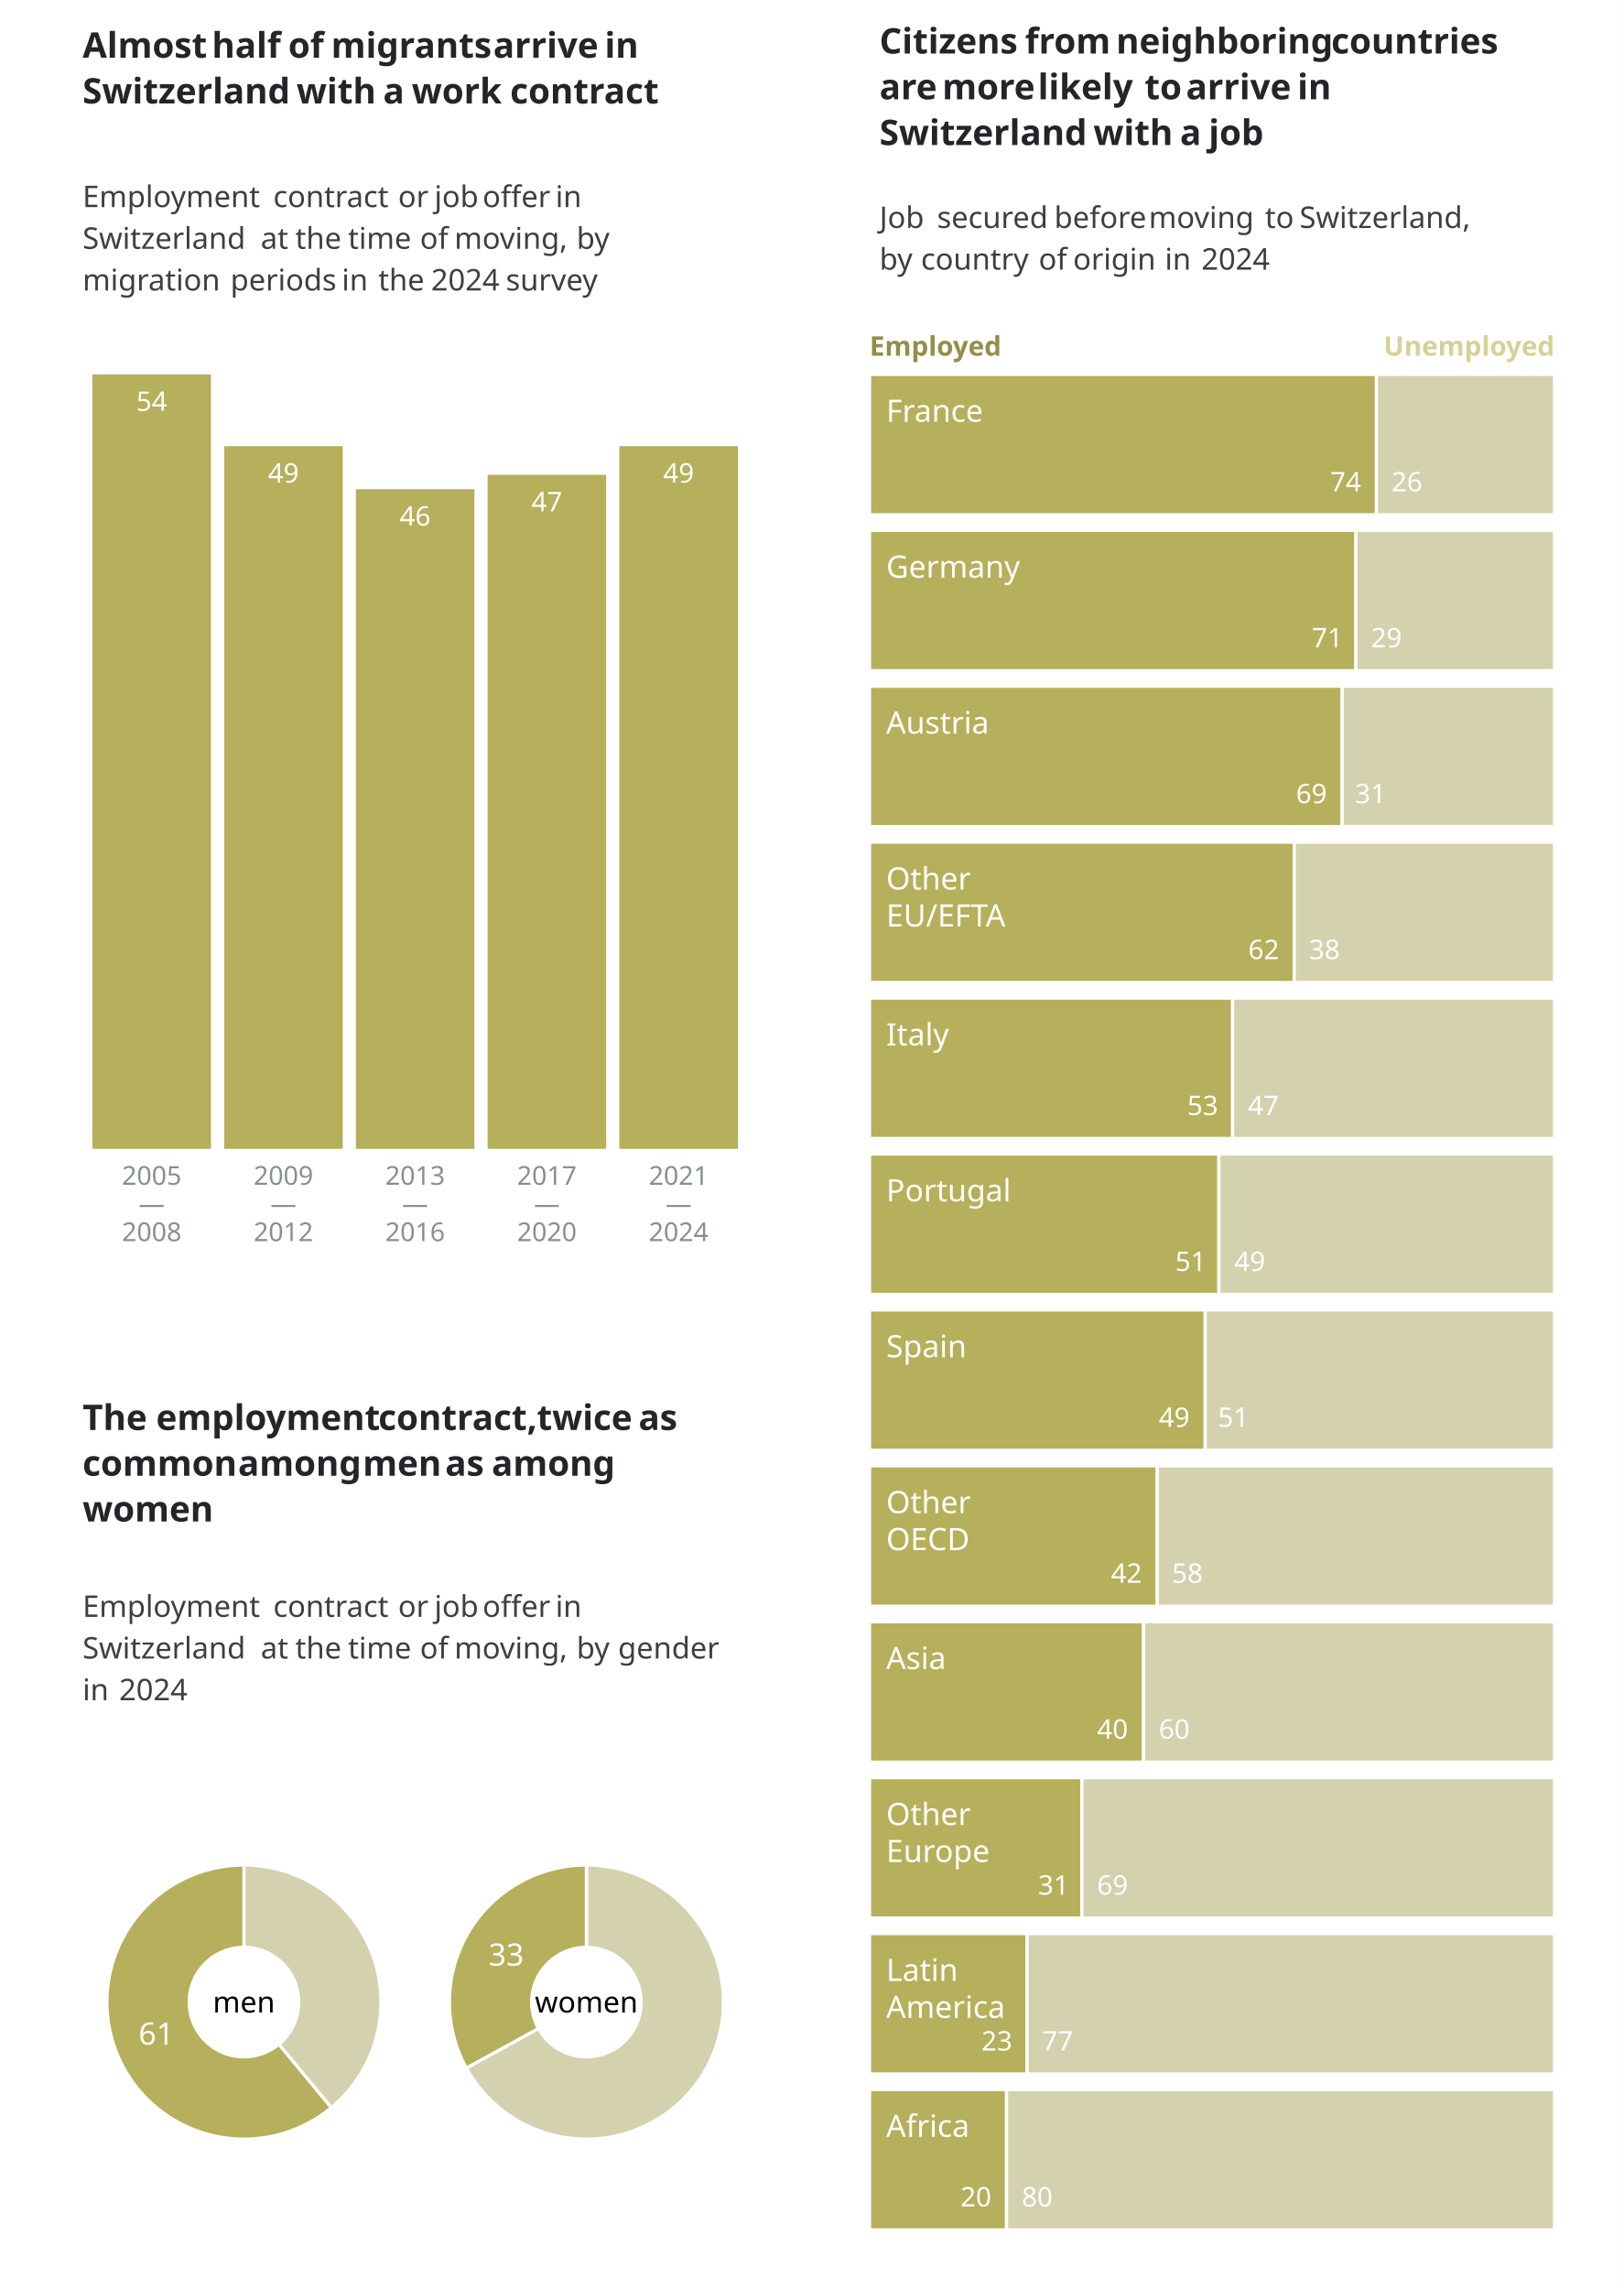
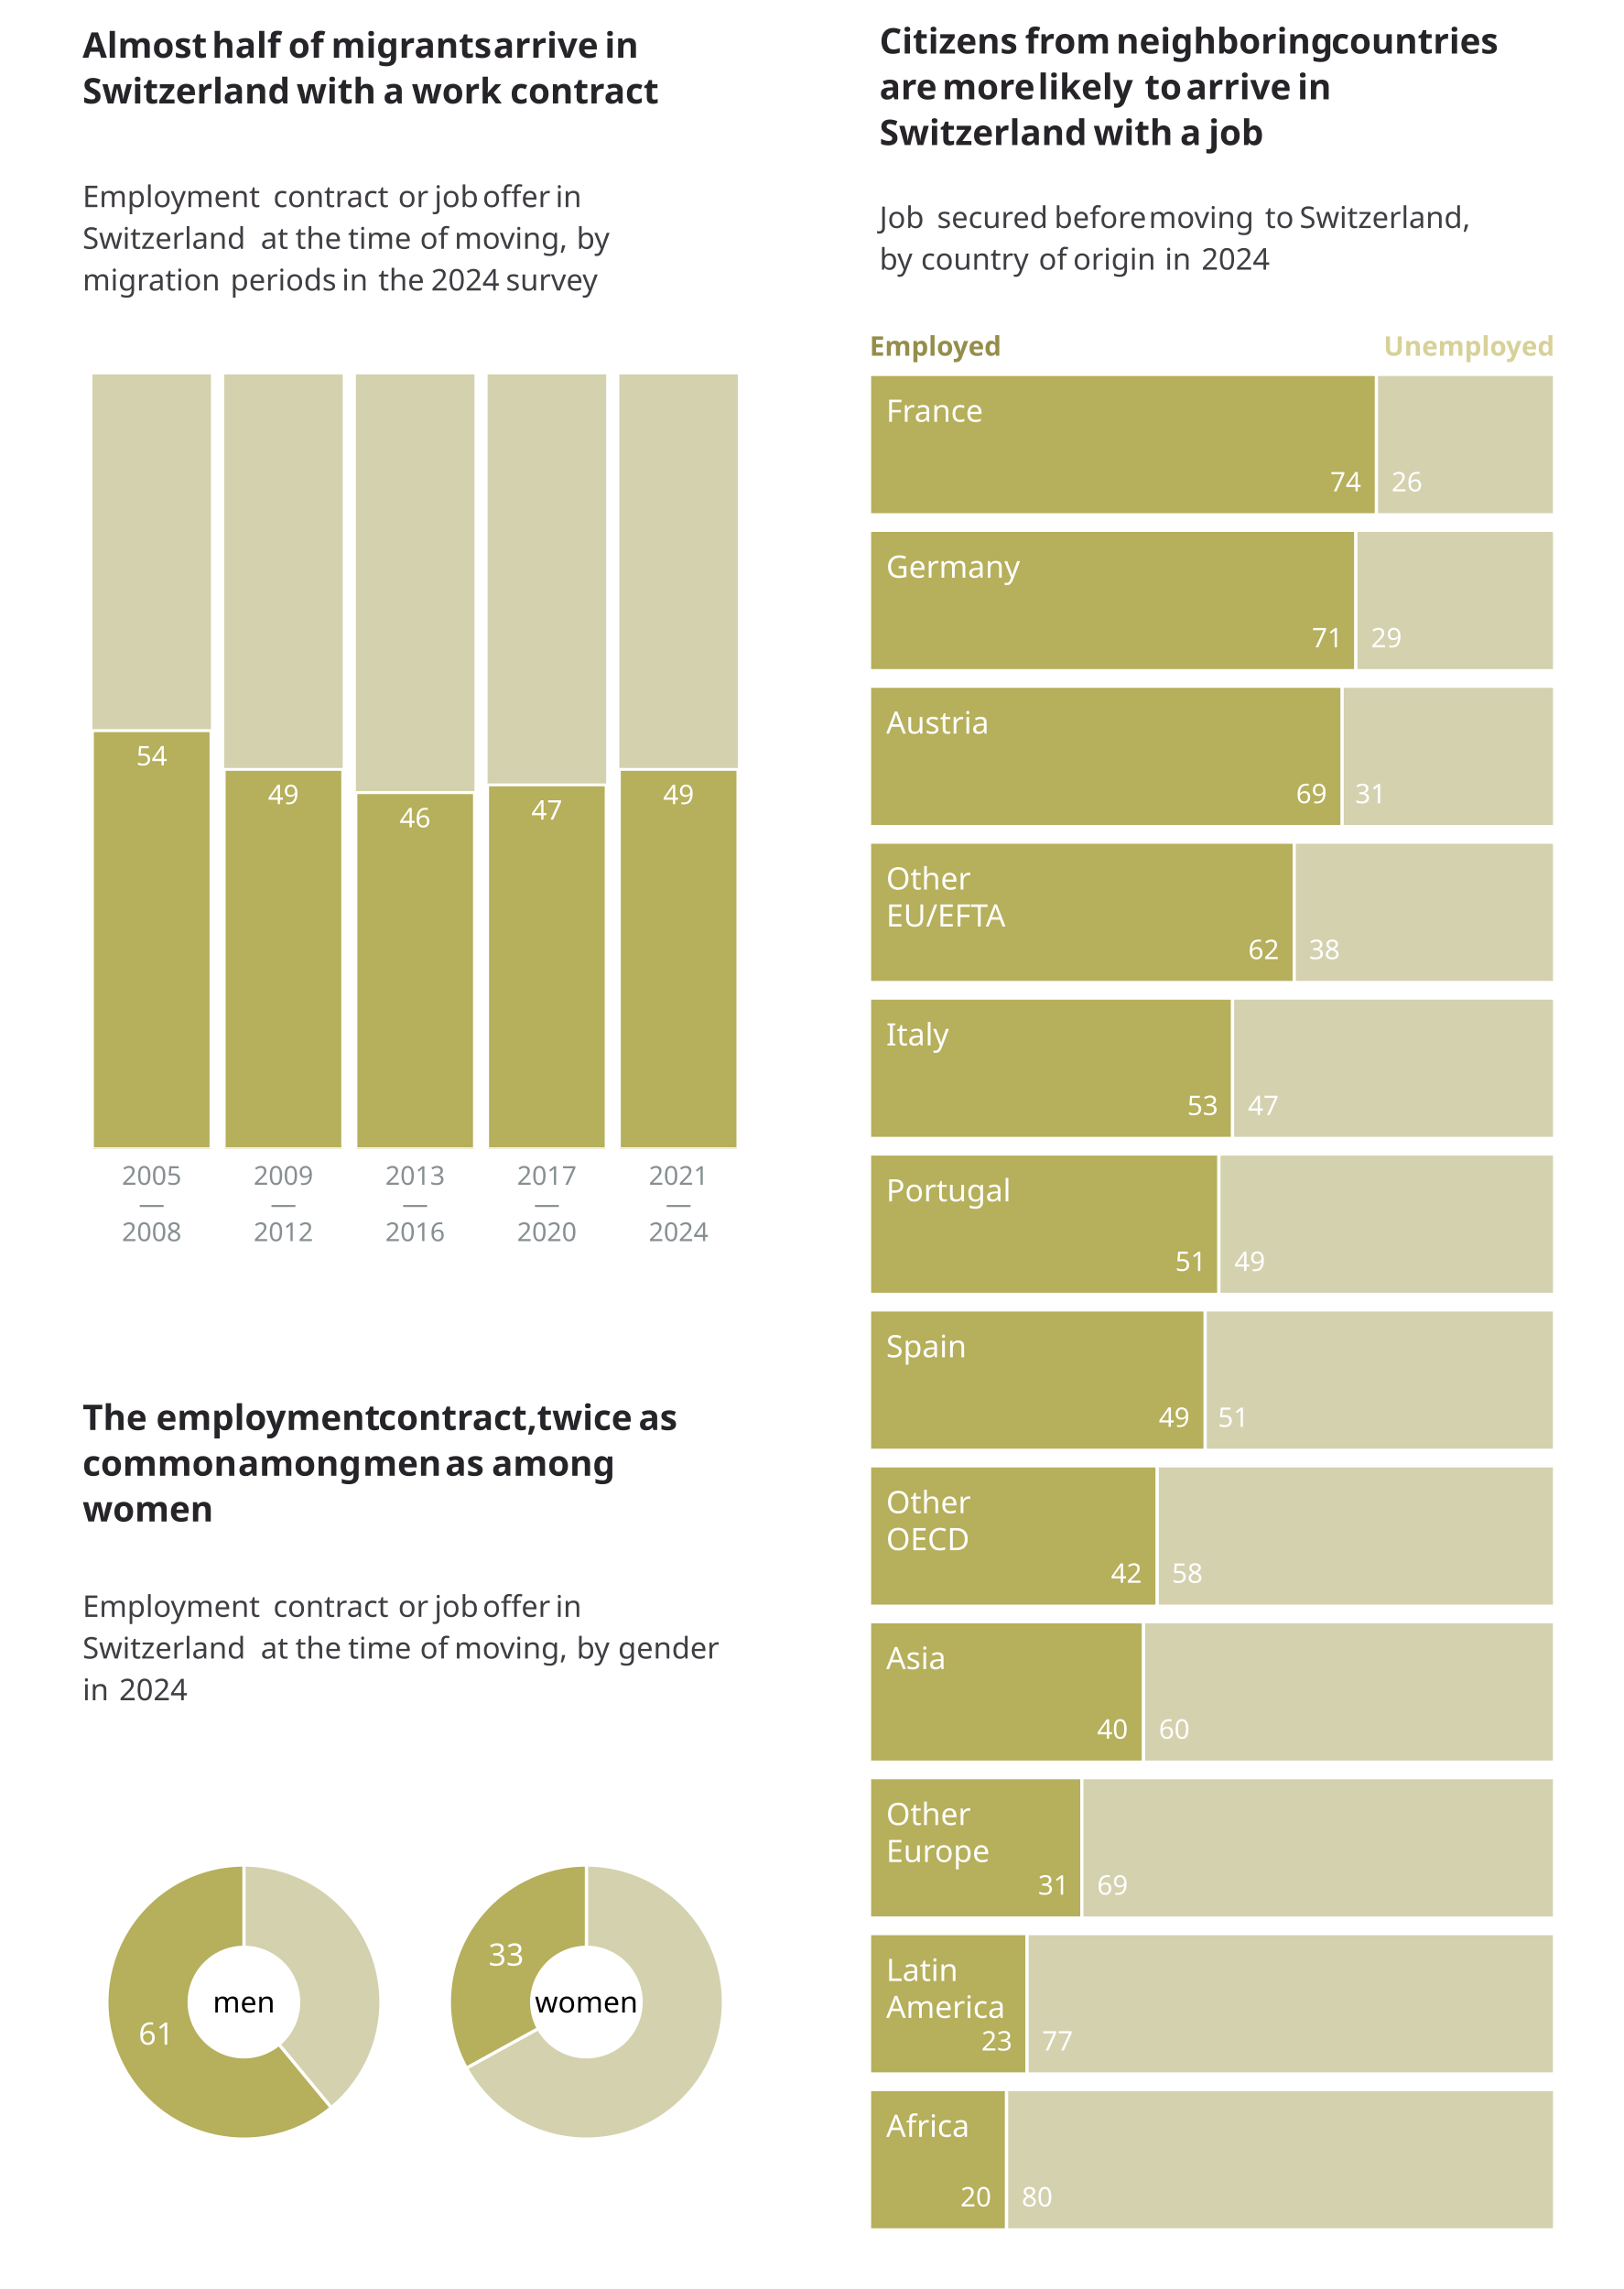
<svg xmlns="http://www.w3.org/2000/svg" width="597.60pt" height="842.40pt" viewBox="0 0 597.60 842.40">
  <g class="svglite">
    <defs>
      <style type="text/css">
    .svglite line, .svglite polyline, .svglite polygon, .svglite path, .svglite rect, .svglite circle {
      fill: none;
      stroke: #000000;
      stroke-linecap: round;
      stroke-linejoin: round;
      stroke-miterlimit: 10.00;
    }
    .svglite text {
      white-space: pre;
    }
    .svglite g.glyphgroup path {
      fill: inherit;
      stroke: none;
    }
  </style>
    </defs>
    <rect width="100%" height="100%" style="stroke: none; fill: #FFFFFF;" />
    <defs>
      <clipPath id="cpMC4wMHw1OTcuNjB8MC4wMHw4NDIuNDA=">
        <rect x="0.00" y="0.00" width="597.60" height="842.40" />
      </clipPath>
    </defs>
    <g clip-path="url(#cpMC4wMHw1OTcuNjB8MC4wMHw4NDIuNDA=)">
      <rect x="0.00" y="0.00" width="597.60" height="842.40" style="stroke-width: 1.07; stroke: #FFFFFF; fill: #FFFFFF;" />
    </g>
    <defs>
      <clipPath id="cpMjYuNzV8NTcyLjIwfDEzNy44MHw4MjAuNjM=">
        <rect x="26.75" y="137.80" width="545.44" height="682.83" />
      </clipPath>
    </defs>
    <g clip-path="url(#cpMjYuNzV8NTcyLjIwfDEzNy44MHw4MjAuNjM=)">
</g>
    <g clip-path="url(#cpMC4wMHw1OTcuNjB8MC4wMHw4NDIuNDA=)">
</g>
    <defs>
      <clipPath id="cpMjk4LjgwfDU5Mi4xMnw1LjQ4fDgzNi45Mg==">
        <rect x="298.80" y="5.48" width="293.32" height="831.44" />
      </clipPath>
    </defs>
    <g clip-path="url(#cpMjk4LjgwfDU5Mi4xMnw1LjQ4fDgzNi45Mg==)">
      <rect x="298.80" y="5.48" width="293.32" height="831.44" style="stroke-width: 0.00; stroke: none; fill: #FFFFFF;" />
    </g>
    <g clip-path="url(#cpMC4wMHw1OTcuNjB8MC4wMHw4NDIuNDA=)">
</g>
    <defs>
      <clipPath id="cpMjYuNzV8Mjc4Ljg3fDEzNy44MHw4MjAuNjM=">
        <rect x="26.75" y="137.80" width="252.12" height="682.83" />
      </clipPath>
    </defs>
    <g clip-path="url(#cpMjYuNzV8Mjc4Ljg3fDEzNy44MHw4MjAuNjM=)">
</g>
    <g clip-path="url(#cpMC4wMHw1OTcuNjB8MC4wMHw4NDIuNDA=)">
</g>
    <g clip-path="url(#cpMjYuNzV8Mjc4Ljg3fDEzNy44MHw4MjAuNjM=)">
</g>
    <g clip-path="url(#cpMC4wMHw1OTcuNjB8MC4wMHw4NDIuNDA=)">
</g>
    <defs>
      <clipPath id="cpNS40OHwyOTguODB8NS40OHw1MTguOTI=">
        <rect x="5.48" y="5.48" width="293.32" height="513.44" />
      </clipPath>
    </defs>
    <g clip-path="url(#cpNS40OHwyOTguODB8NS40OHw1MTguOTI=)">
      <rect x="5.48" y="5.48" width="293.32" height="513.44" style="stroke-width: 0.00; stroke: none; fill: #FFFFFF;" />
    </g>
    <g clip-path="url(#cpMC4wMHw1OTcuNjB8MC4wMHw4NDIuNDA=)">
</g>
    <defs>
      <clipPath id="cpNS40OHwyOTguODB8NTE4LjkyfDgzNi45Mg==">
        <rect x="5.48" y="518.92" width="293.32" height="318.00" />
      </clipPath>
    </defs>
    <g clip-path="url(#cpNS40OHwyOTguODB8NTE4LjkyfDgzNi45Mg==)">
      <rect x="5.48" y="518.92" width="293.32" height="318.00" style="stroke-width: 0.00; stroke: none; fill: #FFFFFF;" />
    </g>
    <g clip-path="url(#cpMC4wMHw1OTcuNjB8MC4wMHw4NDIuNDA=)">
</g>
    <defs>
      <clipPath id="cpMjYuNzV8Mjc4Ljg3fDEzNy44MHw0MjIuODA=">
        <rect x="26.75" y="137.80" width="252.12" height="285.00" />
      </clipPath>
    </defs>
    <g clip-path="url(#cpMjYuNzV8Mjc4Ljg3fDEzNy44MHw0MjIuODA=)">
      <rect x="26.75" y="137.80" width="252.12" height="285.00" style="stroke-width: 0.00; stroke: none; fill: #FFFFFF;" />
-       <rect x="34.02" y="137.80" width="43.64" height="285.00" style="stroke-width: 1.16; stroke: none; stroke-linecap: butt; stroke-linejoin: miter; fill: #B6AF5B;" />
-       <rect x="82.51" y="164.19" width="43.64" height="258.61" style="stroke-width: 1.16; stroke: none; stroke-linecap: butt; stroke-linejoin: miter; fill: #B6AF5B;" />
-       <rect x="131.00" y="180.02" width="43.64" height="242.78" style="stroke-width: 1.16; stroke: none; stroke-linecap: butt; stroke-linejoin: miter; fill: #B6AF5B;" />
-       <rect x="179.48" y="174.75" width="43.64" height="248.06" style="stroke-width: 1.16; stroke: none; stroke-linecap: butt; stroke-linejoin: miter; fill: #B6AF5B;" />
-       <rect x="227.97" y="164.19" width="43.64" height="258.61" style="stroke-width: 1.16; stroke: none; stroke-linecap: butt; stroke-linejoin: miter; fill: #B6AF5B;" />
-       <text x="55.84" y="151.21" text-anchor="middle" style="font-size: 9.96px;fill: #FFFFFF; font-family: &quot;Roboto Slab&quot;;">54</text>
-       <text x="104.33" y="177.60" text-anchor="middle" style="font-size: 9.96px;fill: #FFFFFF; font-family: &quot;Roboto Slab&quot;;">49</text>
-       <text x="152.81" y="193.44" text-anchor="middle" style="font-size: 9.96px;fill: #FFFFFF; font-family: &quot;Roboto Slab&quot;;">46</text>
-       <text x="201.30" y="188.16" text-anchor="middle" style="font-size: 9.96px;fill: #FFFFFF; font-family: &quot;Roboto Slab&quot;;">47</text>
-       <text x="249.78" y="177.60" text-anchor="middle" style="font-size: 9.96px;fill: #FFFFFF; font-family: &quot;Roboto Slab&quot;;">49</text>
+       <rect x="34.02" y="137.80" width="43.64" height="285.00" style="stroke-width: 1.16; stroke: none; stroke-linecap: butt; stroke-linejoin: miter; fill: #D4D1AF;" />
+       <rect x="82.51" y="137.80" width="43.64" height="285.00" style="stroke-width: 1.16; stroke: none; stroke-linecap: butt; stroke-linejoin: miter; fill: #D4D1AF;" />
+       <rect x="131.00" y="137.80" width="43.64" height="285.00" style="stroke-width: 1.16; stroke: none; stroke-linecap: butt; stroke-linejoin: miter; fill: #D4D1AF;" />
+       <rect x="179.48" y="137.80" width="43.64" height="285.00" style="stroke-width: 1.16; stroke: none; stroke-linecap: butt; stroke-linejoin: miter; fill: #D4D1AF;" />
+       <rect x="227.97" y="137.80" width="43.64" height="285.00" style="stroke-width: 1.16; stroke: none; stroke-linecap: butt; stroke-linejoin: miter; fill: #D4D1AF;" />
+       <rect x="34.02" y="268.90" width="43.64" height="153.90" style="stroke-width: 1.07; stroke: #FFFFFF; stroke-linecap: butt; stroke-linejoin: miter; fill: #B6AF5B;" />
+       <rect x="82.51" y="283.15" width="43.64" height="139.65" style="stroke-width: 1.07; stroke: #FFFFFF; stroke-linecap: butt; stroke-linejoin: miter; fill: #B6AF5B;" />
+       <rect x="131.00" y="291.70" width="43.64" height="131.10" style="stroke-width: 1.07; stroke: #FFFFFF; stroke-linecap: butt; stroke-linejoin: miter; fill: #B6AF5B;" />
+       <rect x="179.48" y="288.85" width="43.64" height="133.95" style="stroke-width: 1.07; stroke: #FFFFFF; stroke-linecap: butt; stroke-linejoin: miter; fill: #B6AF5B;" />
+       <rect x="227.97" y="283.15" width="43.64" height="139.65" style="stroke-width: 1.07; stroke: #FFFFFF; stroke-linecap: butt; stroke-linejoin: miter; fill: #B6AF5B;" />
+       <text x="55.84" y="281.68" text-anchor="middle" style="font-size: 9.96px;fill: #FFFFFF; font-family: &quot;Roboto Slab&quot;;">54</text>
+       <text x="104.33" y="295.93" text-anchor="middle" style="font-size: 9.96px;fill: #FFFFFF; font-family: &quot;Roboto Slab&quot;;">49</text>
+       <text x="152.81" y="304.48" text-anchor="middle" style="font-size: 9.96px;fill: #FFFFFF; font-family: &quot;Roboto Slab&quot;;">46</text>
+       <text x="201.30" y="301.63" text-anchor="middle" style="font-size: 9.96px;fill: #FFFFFF; font-family: &quot;Roboto Slab&quot;;">47</text>
+       <text x="249.78" y="295.93" text-anchor="middle" style="font-size: 9.96px;fill: #FFFFFF; font-family: &quot;Roboto Slab&quot;;">49</text>
    </g>
    <g clip-path="url(#cpMC4wMHw1OTcuNjB8MC4wMHw4NDIuNDA=)">
      <text x="55.84" y="436.03" text-anchor="middle" style="font-size: 9.60px;fill: #878F92; font-family: &quot;Roboto Slab&quot;;">2005</text>
      <text x="55.84" y="446.40" text-anchor="middle" style="font-size: 9.60px;fill: #878F92; font-family: &quot;Roboto Slab&quot;;">—</text>
      <text x="55.84" y="456.77" text-anchor="middle" style="font-size: 9.60px;fill: #878F92; font-family: &quot;Roboto Slab&quot;;">2008</text>
      <text x="104.33" y="436.03" text-anchor="middle" style="font-size: 9.60px;fill: #878F92; font-family: &quot;Roboto Slab&quot;;">2009</text>
      <text x="104.33" y="446.40" text-anchor="middle" style="font-size: 9.60px;fill: #878F92; font-family: &quot;Roboto Slab&quot;;">—</text>
      <text x="104.33" y="456.77" text-anchor="middle" style="font-size: 9.60px;fill: #878F92; font-family: &quot;Roboto Slab&quot;;">2012</text>
      <text x="152.81" y="436.03" text-anchor="middle" style="font-size: 9.60px;fill: #878F92; font-family: &quot;Roboto Slab&quot;;">2013</text>
      <text x="152.81" y="446.40" text-anchor="middle" style="font-size: 9.60px;fill: #878F92; font-family: &quot;Roboto Slab&quot;;">—</text>
      <text x="152.81" y="456.77" text-anchor="middle" style="font-size: 9.60px;fill: #878F92; font-family: &quot;Roboto Slab&quot;;">2016</text>
      <text x="201.30" y="436.03" text-anchor="middle" style="font-size: 9.60px;fill: #878F92; font-family: &quot;Roboto Slab&quot;;">2017</text>
      <text x="201.30" y="446.40" text-anchor="middle" style="font-size: 9.60px;fill: #878F92; font-family: &quot;Roboto Slab&quot;;">—</text>
      <text x="201.30" y="456.77" text-anchor="middle" style="font-size: 9.60px;fill: #878F92; font-family: &quot;Roboto Slab&quot;;">2020</text>
      <text x="249.78" y="436.03" text-anchor="middle" style="font-size: 9.60px;fill: #878F92; font-family: &quot;Roboto Slab&quot;;">2021</text>
      <text x="249.78" y="446.40" text-anchor="middle" style="font-size: 9.60px;fill: #878F92; font-family: &quot;Roboto Slab&quot;;">—</text>
      <text x="249.78" y="456.77" text-anchor="middle" style="font-size: 9.60px;fill: #878F92; font-family: &quot;Roboto Slab&quot;;">2024</text>
      <text x="30.39" y="76.22" style="font-size: 11.00px;fill: #403D43; font-family: &quot;Roboto Slab&quot;;">Employment</text>
      <text x="100.57" y="76.22" style="font-size: 11.00px;fill: #403D43; font-family: &quot;Roboto Slab&quot;;">contract</text>
      <text x="146.53" y="76.22" style="font-size: 11.00px;fill: #403D43; font-family: &quot;Roboto Slab&quot;;">or</text>
      <text x="159.88" y="76.22" style="font-size: 11.00px;fill: #403D43; font-family: &quot;Roboto Slab&quot;;">job</text>
      <text x="177.62" y="76.22" style="font-size: 11.00px;fill: #403D43; font-family: &quot;Roboto Slab&quot;;">offer</text>
      <text x="204.46" y="76.22" style="font-size: 11.00px;fill: #403D43; font-family: &quot;Roboto Slab&quot;;">in</text>
      <text x="30.39" y="91.57" style="font-size: 11.00px;fill: #403D43; font-family: &quot;Roboto Slab&quot;;">Switzerland</text>
      <text x="95.97" y="91.57" style="font-size: 11.00px;fill: #403D43; font-family: &quot;Roboto Slab&quot;;">at</text>
      <text x="108.71" y="91.57" style="font-size: 11.00px;fill: #403D43; font-family: &quot;Roboto Slab&quot;;">the</text>
      <text x="128.11" y="91.57" style="font-size: 11.00px;fill: #403D43; font-family: &quot;Roboto Slab&quot;;">time</text>
      <text x="154.58" y="91.57" style="font-size: 11.00px;fill: #403D43; font-family: &quot;Roboto Slab&quot;;">of</text>
      <text x="167.24" y="91.57" style="font-size: 11.00px;fill: #403D43; font-family: &quot;Roboto Slab&quot;;">moving,</text>
      <text x="212.21" y="91.57" style="font-size: 11.00px;fill: #403D43; font-family: &quot;Roboto Slab&quot;;">by</text>
      <text x="30.39" y="106.91" style="font-size: 11.00px;fill: #403D43; font-family: &quot;Roboto Slab&quot;;">migration</text>
      <text x="84.80" y="106.91" style="font-size: 11.00px;fill: #403D43; font-family: &quot;Roboto Slab&quot;;">periods</text>
      <text x="125.80" y="106.91" style="font-size: 11.00px;fill: #403D43; font-family: &quot;Roboto Slab&quot;;">in</text>
      <text x="139.25" y="106.91" style="font-size: 11.00px;fill: #403D43; font-family: &quot;Roboto Slab&quot;;">the</text>
      <text x="158.66" y="106.91" style="font-size: 11.00px;fill: #403D43; font-family: &quot;Roboto Slab&quot;;">2024</text>
      <text x="186.19" y="106.91" style="font-size: 11.00px;fill: #403D43; font-family: &quot;Roboto Slab&quot;;">survey</text>
      <text x="30.39" y="21.25" style="font-size: 13.00px; font-weight: 800;fill: #262428; font-family: &quot;Roboto Slab&quot;;">Almost</text>
      <text x="77.97" y="21.25" style="font-size: 13.00px; font-weight: 800;fill: #262428; font-family: &quot;Roboto Slab&quot;;">half</text>
      <text x="106.10" y="21.25" style="font-size: 13.00px; font-weight: 800;fill: #262428; font-family: &quot;Roboto Slab&quot;;">of</text>
      <text x="121.87" y="21.25" style="font-size: 13.00px; font-weight: 800;fill: #262428; font-family: &quot;Roboto Slab&quot;;">migrants</text>
      <text x="181.55" y="21.25" style="font-size: 13.00px; font-weight: 800;fill: #262428; font-family: &quot;Roboto Slab&quot;;">arrive</text>
      <text x="222.55" y="21.25" style="font-size: 13.00px; font-weight: 800;fill: #262428; font-family: &quot;Roboto Slab&quot;;">in</text>
      <text x="30.39" y="38.08" style="font-size: 13.00px; font-weight: 800;fill: #262428; font-family: &quot;Roboto Slab&quot;;">Switzerland</text>
      <text x="109.15" y="38.08" style="font-size: 13.00px; font-weight: 800;fill: #262428; font-family: &quot;Roboto Slab&quot;;">with</text>
      <text x="141.01" y="38.08" style="font-size: 13.00px; font-weight: 800;fill: #262428; font-family: &quot;Roboto Slab&quot;;">a</text>
      <text x="151.55" y="38.08" style="font-size: 13.00px; font-weight: 800;fill: #262428; font-family: &quot;Roboto Slab&quot;;">work</text>
      <text x="187.77" y="38.08" style="font-size: 13.00px; font-weight: 800;fill: #262428; font-family: &quot;Roboto Slab&quot;;">contract</text>
    </g>
    <defs>
      <clipPath id="cpMjYuNzV8MTUyLjgxfDY3My43N3w3OTkuODQ=">
        <rect x="26.75" y="673.77" width="126.06" height="126.06" />
      </clipPath>
    </defs>
    <g clip-path="url(#cpMjYuNzV8MTUyLjgxfDY3My43N3w3OTkuODQ=)">
      <rect x="26.75" y="673.77" width="126.06" height="126.06" style="stroke-width: 0.00; stroke: none; fill: #FFFFFF;" />
      <polygon points="102.64,752.35 104.02,754.01 105.39,755.68 106.77,757.34 108.15,759.01 109.53,760.67 110.90,762.34 112.28,764.00 113.66,765.67 115.04,767.33 116.41,769.00 117.79,770.66 119.17,772.33 120.55,773.99 121.92,775.66 123.23,774.54 124.49,773.38 125.72,772.18 126.90,770.94 128.04,769.65 129.14,768.33 130.19,766.98 131.19,765.58 132.14,764.16 133.05,762.70 133.91,761.21 134.71,759.70 135.46,758.16 136.16,756.59 136.81,755.00 137.40,753.39 137.94,751.76 138.42,750.11 138.84,748.45 139.21,746.77 139.52,745.08 139.78,743.39 139.97,741.68 140.11,739.97 140.19,738.26 140.21,736.54 140.17,734.83 140.07,733.11 139.92,731.40 139.70,729.70 139.43,728.01 139.11,726.32 138.72,724.65 138.28,722.99 137.78,721.35 137.23,719.72 136.62,718.12 135.95,716.54 135.24,714.98 134.47,713.44 133.65,711.94 132.78,710.46 131.86,709.01 130.89,707.60 129.87,706.21 128.80,704.87 127.69,703.56 126.54,702.29 125.34,701.06 124.11,699.87 122.83,698.72 121.52,697.62 120.16,696.56 118.78,695.55 117.36,694.59 115.90,693.67 114.42,692.81 112.91,692.00 111.37,691.24 109.81,690.53 108.22,689.87 106.61,689.27 104.99,688.73 103.34,688.24 101.68,687.80 100.01,687.43 98.32,687.11 96.63,686.85 94.92,686.64 93.21,686.50 91.50,686.41 89.78,686.38 89.78,688.54 89.78,690.70 89.78,692.86 89.78,695.02 89.78,697.19 89.78,699.35 89.78,701.51 89.78,703.67 89.78,705.83 89.78,707.99 89.78,710.15 89.78,712.31 89.78,714.47 89.78,716.64 91.15,716.68 92.52,716.82 93.87,717.05 95.21,717.38 96.52,717.79 97.79,718.29 99.03,718.88 100.23,719.55 101.38,720.30 102.48,721.13 103.51,722.03 104.49,723.00 105.39,724.03 106.22,725.12 106.98,726.27 107.66,727.46 108.25,728.70 108.76,729.97 109.18,731.28 109.51,732.61 109.75,733.96 109.90,735.33 109.95,736.70 109.91,738.07 109.78,739.44 109.55,740.79 109.24,742.13 108.83,743.44 108.34,744.72 107.75,745.96 107.09,747.16 106.35,748.32 105.52,749.42 104.63,750.46 103.67,751.44 " style="stroke-width: 1.16; stroke: #FFFFFF; stroke-linecap: butt; stroke-linejoin: miter; fill: #D4D1AF;" />
      <polygon points="89.78,716.64 89.78,714.47 89.78,712.31 89.78,710.15 89.78,707.99 89.78,705.83 89.78,703.67 89.78,701.51 89.78,699.35 89.78,697.19 89.78,695.02 89.78,692.86 89.78,690.70 89.78,688.54 89.78,686.38 88.07,686.41 86.36,686.50 84.66,686.64 82.96,686.84 81.27,687.10 79.59,687.42 77.92,687.80 76.27,688.23 74.63,688.71 73.01,689.25 71.40,689.85 69.82,690.50 68.26,691.20 66.73,691.96 65.22,692.77 63.74,693.63 62.29,694.53 60.87,695.49 59.49,696.49 58.14,697.54 56.83,698.64 55.55,699.78 54.32,700.96 53.12,702.19 51.97,703.45 50.86,704.75 49.79,706.09 48.78,707.46 47.80,708.87 46.88,710.31 46.01,711.78 45.18,713.28 44.41,714.80 43.69,716.36 43.02,717.93 42.41,719.53 41.85,721.14 41.35,722.78 40.90,724.43 40.51,726.09 40.17,727.77 39.90,729.46 39.68,731.15 39.51,732.86 39.41,734.56 39.36,736.27 39.37,737.98 39.44,739.69 39.57,741.40 39.75,743.10 39.99,744.79 40.29,746.47 40.65,748.15 41.06,749.81 41.53,751.45 42.06,753.08 42.64,754.69 43.27,756.28 43.96,757.84 44.70,759.38 45.49,760.90 46.33,762.39 47.22,763.85 48.16,765.28 49.15,766.67 50.19,768.03 51.27,769.36 52.40,770.64 53.57,771.89 54.78,773.10 56.03,774.27 57.32,775.39 58.65,776.47 60.01,777.50 61.41,778.49 62.83,779.43 64.30,780.31 65.79,781.15 67.30,781.94 68.85,782.68 70.41,783.36 72.00,783.99 73.62,784.57 75.24,785.09 76.89,785.55 78.55,785.96 80.22,786.32 81.91,786.61 83.60,786.85 85.30,787.03 87.01,787.15 88.72,787.22 90.43,787.23 92.14,787.17 93.84,787.07 95.55,786.90 97.24,786.68 98.93,786.39 100.60,786.05 102.27,785.66 103.92,785.21 105.55,784.70 107.17,784.14 108.76,783.52 110.33,782.85 111.88,782.13 113.41,781.35 114.91,780.53 116.37,779.65 117.81,778.72 119.22,777.75 120.59,776.73 121.92,775.66 120.55,773.99 119.17,772.33 117.79,770.66 116.41,769.00 115.04,767.33 113.66,765.67 112.28,764.00 110.90,762.34 109.53,760.67 108.15,759.01 106.77,757.34 105.39,755.68 104.02,754.01 102.64,752.35 101.55,753.19 100.40,753.96 99.20,754.64 97.96,755.24 96.68,755.76 95.37,756.19 94.03,756.52 92.67,756.77 91.30,756.92 89.92,756.97 88.54,756.94 87.17,756.80 85.80,756.58 84.46,756.26 83.14,755.85 81.86,755.35 80.61,754.77 79.40,754.10 78.24,753.35 77.14,752.52 76.09,751.62 75.11,750.65 74.20,749.61 73.36,748.51 72.60,747.36 71.92,746.16 71.32,744.92 70.81,743.64 70.38,742.32 70.05,740.98 69.81,739.62 69.66,738.25 69.61,736.87 69.66,735.49 69.79,734.12 70.02,732.76 70.35,731.42 70.76,730.10 71.26,728.82 71.85,727.57 72.53,726.36 73.28,725.21 74.11,724.11 75.02,723.06 75.99,722.09 77.03,721.18 78.13,720.34 79.28,719.58 80.48,718.91 81.73,718.31 83.01,717.80 84.33,717.39 85.67,717.06 87.03,716.82 88.40,716.68 " style="stroke-width: 1.16; stroke: #FFFFFF; stroke-linecap: butt; stroke-linejoin: miter; fill: #B6AF5B;" />
      <polygon points="50.63,755.88 64.41,755.88 64.33,755.88 64.66,755.87 64.98,755.80 65.29,755.68 65.57,755.52 65.83,755.31 66.05,755.06 66.22,754.78 66.35,754.48 66.43,754.16 66.46,753.83 66.46,753.83 66.46,743.01 66.46,743.01 66.43,742.68 66.35,742.36 66.22,742.06 66.05,741.78 65.83,741.53 65.57,741.32 65.29,741.16 64.98,741.04 64.66,740.97 64.41,740.96 50.63,740.96 50.88,740.97 50.55,740.96 50.22,741.00 49.91,741.09 49.61,741.23 49.34,741.42 49.10,741.65 48.90,741.91 48.75,742.20 48.64,742.52 48.59,742.84 48.58,743.01 48.58,753.83 48.59,753.67 48.59,754.00 48.64,754.32 48.75,754.64 48.90,754.93 49.10,755.19 49.34,755.42 49.61,755.61 49.91,755.75 50.22,755.84 50.55,755.88 " style="stroke-width: 0.00; stroke: none;" />
      <text x="57.52" y="752.47" text-anchor="middle" style="font-size: 11.38px;fill: #FFFFFF; font-family: &quot;Roboto Slab&quot;;">61</text>
      <text x="89.78" y="740.65" text-anchor="middle" style="font-size: 10.81px; font-family: &quot;Roboto Slab&quot;;">men</text>
    </g>
    <g clip-path="url(#cpMC4wMHw1OTcuNjB8MC4wMHw4NDIuNDA=)">
</g>
    <defs>
      <clipPath id="cpMTUyLjgxfDI3OC44N3w2NzMuNzd8Nzk5Ljg0">
        <rect x="152.81" y="673.77" width="126.06" height="126.06" />
      </clipPath>
    </defs>
    <g clip-path="url(#cpMTUyLjgxfDI3OC44N3w2NzMuNzd8Nzk5Ljg0)">
      <rect x="152.81" y="673.77" width="126.06" height="126.06" style="stroke-width: 0.00; stroke: none; fill: #FFFFFF;" />
      <polygon points="198.17,746.52 196.28,747.56 194.38,748.60 192.49,749.65 190.59,750.69 188.70,751.73 186.81,752.77 184.91,753.81 183.02,754.85 181.13,755.89 179.23,756.93 177.34,757.97 175.44,759.02 173.55,760.06 171.66,761.10 172.51,762.58 173.41,764.04 174.36,765.46 175.35,766.86 176.40,768.21 177.48,769.53 178.62,770.82 179.79,772.06 181.01,773.26 182.27,774.43 183.56,775.54 184.90,776.62 186.27,777.64 187.67,778.62 189.11,779.56 190.57,780.44 192.07,781.27 193.59,782.05 195.14,782.78 196.71,783.46 198.31,784.08 199.92,784.65 201.56,785.16 203.21,785.62 204.87,786.02 206.55,786.37 208.23,786.65 209.93,786.88 211.63,787.05 213.34,787.17 215.05,787.22 216.76,787.22 218.47,787.16 220.18,787.04 221.88,786.87 223.58,786.63 225.27,786.34 226.94,785.99 228.61,785.59 230.26,785.13 231.89,784.61 233.50,784.04 235.09,783.41 236.66,782.73 238.21,782.00 239.73,781.21 241.23,780.38 242.69,779.49 244.12,778.55 245.52,777.57 246.89,776.54 248.22,775.46 249.51,774.34 250.77,773.18 251.98,771.97 253.16,770.72 254.29,769.44 255.37,768.11 256.41,766.75 257.41,765.36 258.35,763.93 259.25,762.47 260.09,760.99 260.89,759.47 261.63,757.93 262.32,756.36 262.96,754.77 263.54,753.16 264.07,751.53 264.54,749.89 264.96,748.23 265.32,746.55 265.62,744.87 265.86,743.18 266.05,741.47 266.18,739.77 266.25,738.06 266.27,736.35 266.22,734.63 266.12,732.93 265.96,731.22 265.74,729.52 265.46,727.83 265.13,726.15 264.74,724.49 264.29,722.84 263.79,721.20 263.24,719.58 262.62,717.98 261.96,716.40 261.24,714.85 260.47,713.32 259.64,711.82 258.77,710.35 257.85,708.91 256.88,707.50 255.86,706.12 254.79,704.78 253.68,703.48 252.53,702.21 251.34,700.99 250.10,699.80 248.82,698.66 247.51,697.56 246.16,696.51 244.78,695.51 243.36,694.55 241.91,693.64 240.43,692.78 238.92,691.97 237.38,691.21 235.82,690.51 234.24,689.86 232.64,689.26 231.01,688.72 229.37,688.23 227.71,687.80 226.04,687.42 224.36,687.11 222.67,686.84 220.97,686.64 219.27,686.50 217.56,686.41 215.84,686.38 215.84,688.54 215.84,690.70 215.84,692.86 215.84,695.02 215.84,697.19 215.84,699.35 215.84,701.51 215.84,703.67 215.84,705.83 215.84,707.99 215.84,710.15 215.84,712.31 215.84,714.47 215.84,716.64 217.21,716.68 218.57,716.82 219.92,717.05 221.25,717.37 222.56,717.79 223.84,718.29 225.07,718.87 226.27,719.54 227.42,720.29 228.51,721.11 229.55,722.00 230.52,722.97 231.42,724.00 232.26,725.08 233.01,726.22 233.69,727.41 234.29,728.65 234.80,729.92 235.22,731.22 235.56,732.55 235.80,733.89 235.95,735.25 236.01,736.62 235.98,737.99 235.85,739.35 235.63,740.71 235.32,742.04 234.92,743.35 234.44,744.63 233.86,745.87 233.21,747.07 232.47,748.23 231.66,749.33 230.77,750.37 229.81,751.35 228.80,752.27 227.72,753.11 226.58,753.88 225.40,754.57 224.17,755.18 222.91,755.70 221.61,756.13 220.28,756.48 218.94,756.74 217.58,756.90 216.21,756.97 214.84,756.95 213.48,756.84 212.12,756.63 210.79,756.33 209.48,755.94 208.19,755.47 206.94,754.90 205.74,754.26 204.57,753.53 203.47,752.73 202.41,751.85 201.42,750.91 200.50,749.90 199.65,748.83 198.87,747.70 " style="stroke-width: 1.16; stroke: #FFFFFF; stroke-linecap: butt; stroke-linejoin: miter; fill: #D4D1AF;" />
      <polygon points="215.84,716.64 215.84,714.47 215.84,712.31 215.84,710.15 215.84,707.99 215.84,705.83 215.84,703.67 215.84,701.51 215.84,699.35 215.84,697.19 215.84,695.02 215.84,692.86 215.84,690.70 215.84,688.54 215.84,686.38 214.13,686.41 212.42,686.50 210.71,686.64 209.01,686.85 207.32,687.11 205.63,687.43 203.96,687.80 202.30,688.23 200.66,688.72 199.03,689.27 197.43,689.86 195.84,690.52 194.28,691.22 192.74,691.98 191.23,692.79 189.75,693.66 188.30,694.57 186.88,695.53 185.50,696.54 184.14,697.59 182.83,698.69 181.55,699.83 180.32,701.02 179.12,702.25 177.97,703.52 176.86,704.82 175.79,706.17 174.78,707.55 173.81,708.96 172.88,710.40 172.01,711.88 171.19,713.38 170.42,714.91 169.70,716.47 169.04,718.05 168.43,719.65 167.87,721.27 167.37,722.91 166.93,724.57 166.54,726.24 166.21,727.92 165.94,729.61 165.72,731.31 165.56,733.02 165.46,734.73 165.42,736.44 165.44,738.16 165.51,739.87 165.65,741.58 165.84,743.28 166.09,744.98 166.39,746.66 166.76,748.34 167.18,750.00 167.65,751.64 168.18,753.27 168.77,754.88 169.41,756.47 170.11,758.04 170.86,759.58 171.66,761.10 173.55,760.06 175.44,759.02 177.34,757.97 179.23,756.93 181.13,755.89 183.02,754.85 184.91,753.81 186.81,752.77 188.70,751.73 190.59,750.69 192.49,749.65 194.38,748.60 196.28,747.56 198.17,746.52 197.54,745.28 197.00,743.99 196.55,742.68 196.19,741.33 195.92,739.96 195.75,738.58 195.68,737.19 195.70,735.79 195.82,734.40 196.03,733.03 196.34,731.67 196.74,730.33 197.23,729.03 197.82,727.76 198.48,726.54 199.23,725.36 200.06,724.24 200.97,723.18 201.94,722.19 202.99,721.26 204.09,720.41 205.25,719.64 206.46,718.95 207.72,718.34 209.01,717.83 210.34,717.40 211.69,717.07 213.06,716.83 214.45,716.68 " style="stroke-width: 1.16; stroke: #FFFFFF; stroke-linecap: butt; stroke-linejoin: miter; fill: #B6AF5B;" />
      <polygon points="178.82,726.81 193.84,726.81 193.75,726.81 194.08,726.80 194.41,726.73 194.71,726.61 195.00,726.45 195.26,726.24 195.47,725.99 195.65,725.72 195.78,725.41 195.86,725.09 195.89,724.76 195.89,724.76 195.89,713.94 195.89,713.94 195.86,713.61 195.78,713.29 195.65,712.99 195.47,712.71 195.26,712.46 195.00,712.25 194.71,712.09 194.41,711.97 194.08,711.91 193.84,711.89 178.82,711.89 179.07,711.91 178.74,711.89 178.41,711.93 178.10,712.02 177.80,712.16 177.53,712.35 177.29,712.58 177.09,712.84 176.94,713.14 176.83,713.45 176.78,713.77 176.78,713.94 176.78,724.76 176.78,724.60 176.78,724.93 176.83,725.25 176.94,725.57 177.09,725.86 177.29,726.12 177.53,726.35 177.80,726.54 178.10,726.68 178.41,726.77 178.74,726.81 " style="stroke-width: 0.00; stroke: none;" />
      <text x="186.33" y="723.40" text-anchor="middle" style="font-size: 11.38px;fill: #FFFFFF; font-family: &quot;Roboto Slab&quot;;">33</text>
      <text x="215.84" y="740.65" text-anchor="middle" style="font-size: 10.81px; font-family: &quot;Roboto Slab&quot;;">women</text>
    </g>
    <g clip-path="url(#cpMC4wMHw1OTcuNjB8MC4wMHw4NDIuNDA=)">
      <text x="30.39" y="595.04" style="font-size: 11.00px;fill: #403D43; font-family: &quot;Roboto Slab&quot;;">Employment</text>
      <text x="100.57" y="595.04" style="font-size: 11.00px;fill: #403D43; font-family: &quot;Roboto Slab&quot;;">contract</text>
      <text x="146.53" y="595.04" style="font-size: 11.00px;fill: #403D43; font-family: &quot;Roboto Slab&quot;;">or</text>
      <text x="159.88" y="595.04" style="font-size: 11.00px;fill: #403D43; font-family: &quot;Roboto Slab&quot;;">job</text>
      <text x="177.62" y="595.04" style="font-size: 11.00px;fill: #403D43; font-family: &quot;Roboto Slab&quot;;">offer</text>
      <text x="204.46" y="595.04" style="font-size: 11.00px;fill: #403D43; font-family: &quot;Roboto Slab&quot;;">in</text>
      <text x="30.39" y="610.38" style="font-size: 11.00px;fill: #403D43; font-family: &quot;Roboto Slab&quot;;">Switzerland</text>
      <text x="95.97" y="610.38" style="font-size: 11.00px;fill: #403D43; font-family: &quot;Roboto Slab&quot;;">at</text>
      <text x="108.71" y="610.38" style="font-size: 11.00px;fill: #403D43; font-family: &quot;Roboto Slab&quot;;">the</text>
      <text x="128.11" y="610.38" style="font-size: 11.00px;fill: #403D43; font-family: &quot;Roboto Slab&quot;;">time</text>
      <text x="154.58" y="610.38" style="font-size: 11.00px;fill: #403D43; font-family: &quot;Roboto Slab&quot;;">of</text>
      <text x="167.24" y="610.38" style="font-size: 11.00px;fill: #403D43; font-family: &quot;Roboto Slab&quot;;">moving,</text>
      <text x="212.21" y="610.38" style="font-size: 11.00px;fill: #403D43; font-family: &quot;Roboto Slab&quot;;">by</text>
      <text x="227.49" y="610.38" style="font-size: 11.00px;fill: #403D43; font-family: &quot;Roboto Slab&quot;;">gender</text>
      <text x="30.39" y="625.73" style="font-size: 11.00px;fill: #403D43; font-family: &quot;Roboto Slab&quot;;">in</text>
      <text x="43.84" y="625.73" style="font-size: 11.00px;fill: #403D43; font-family: &quot;Roboto Slab&quot;;">2024</text>
      <text x="30.39" y="526.27" style="font-size: 13.00px; font-weight: 800;fill: #262428; font-family: &quot;Roboto Slab&quot;;">The</text>
      <text x="57.47" y="526.27" style="font-size: 13.00px; font-weight: 800;fill: #262428; font-family: &quot;Roboto Slab&quot;;">employment</text>
      <text x="139.25" y="526.27" style="font-size: 13.00px; font-weight: 800;fill: #262428; font-family: &quot;Roboto Slab&quot;;">contract,</text>
      <text x="197.62" y="526.27" style="font-size: 13.00px; font-weight: 800;fill: #262428; font-family: &quot;Roboto Slab&quot;;">twice</text>
      <text x="235.02" y="526.27" style="font-size: 13.00px; font-weight: 800;fill: #262428; font-family: &quot;Roboto Slab&quot;;">as</text>
      <text x="30.39" y="543.10" style="font-size: 13.00px; font-weight: 800;fill: #262428; font-family: &quot;Roboto Slab&quot;;">common</text>
      <text x="87.59" y="543.10" style="font-size: 13.00px; font-weight: 800;fill: #262428; font-family: &quot;Roboto Slab&quot;;">among</text>
      <text x="133.50" y="543.10" style="font-size: 13.00px; font-weight: 800;fill: #262428; font-family: &quot;Roboto Slab&quot;;">men</text>
      <text x="163.85" y="543.10" style="font-size: 13.00px; font-weight: 800;fill: #262428; font-family: &quot;Roboto Slab&quot;;">as</text>
      <text x="180.97" y="543.10" style="font-size: 13.00px; font-weight: 800;fill: #262428; font-family: &quot;Roboto Slab&quot;;">among</text>
      <text x="30.39" y="559.94" style="font-size: 13.00px; font-weight: 800;fill: #262428; font-family: &quot;Roboto Slab&quot;;">women</text>
      <rect x="320.07" y="137.80" width="252.12" height="682.83" style="stroke-width: 0.00; stroke: none; fill: #FFFFFF;" />
      <rect x="320.07" y="768.99" width="50.42" height="51.64" style="stroke-width: 1.16; stroke: #FFFFFF; stroke-linecap: butt; stroke-linejoin: miter; fill: #B6AF5B;" />
      <rect x="320.07" y="596.85" width="100.85" height="51.64" style="stroke-width: 1.16; stroke: #FFFFFF; stroke-linecap: butt; stroke-linejoin: miter; fill: #B6AF5B;" />
      <rect x="320.07" y="252.56" width="173.96" height="51.64" style="stroke-width: 1.16; stroke: #FFFFFF; stroke-linecap: butt; stroke-linejoin: miter; fill: #B6AF5B;" />
      <rect x="320.07" y="137.80" width="186.57" height="51.64" style="stroke-width: 1.16; stroke: #FFFFFF; stroke-linecap: butt; stroke-linejoin: miter; fill: #B6AF5B;" />
      <rect x="320.07" y="195.18" width="179.01" height="51.64" style="stroke-width: 1.16; stroke: #FFFFFF; stroke-linecap: butt; stroke-linejoin: miter; fill: #B6AF5B;" />
      <rect x="320.07" y="367.32" width="133.62" height="51.64" style="stroke-width: 1.16; stroke: #FFFFFF; stroke-linecap: butt; stroke-linejoin: miter; fill: #B6AF5B;" />
      <rect x="320.07" y="711.61" width="57.99" height="51.64" style="stroke-width: 1.16; stroke: #FFFFFF; stroke-linecap: butt; stroke-linejoin: miter; fill: #B6AF5B;" />
      <rect x="320.07" y="309.94" width="156.32" height="51.64" style="stroke-width: 1.16; stroke: #FFFFFF; stroke-linecap: butt; stroke-linejoin: miter; fill: #B6AF5B;" />
      <rect x="320.07" y="654.23" width="78.16" height="51.64" style="stroke-width: 1.16; stroke: #FFFFFF; stroke-linecap: butt; stroke-linejoin: miter; fill: #B6AF5B;" />
      <rect x="320.07" y="539.47" width="105.89" height="51.64" style="stroke-width: 1.16; stroke: #FFFFFF; stroke-linecap: butt; stroke-linejoin: miter; fill: #B6AF5B;" />
      <rect x="320.07" y="424.70" width="128.58" height="51.64" style="stroke-width: 1.16; stroke: #FFFFFF; stroke-linecap: butt; stroke-linejoin: miter; fill: #B6AF5B;" />
      <rect x="320.07" y="482.08" width="123.54" height="51.64" style="stroke-width: 1.16; stroke: #FFFFFF; stroke-linecap: butt; stroke-linejoin: miter; fill: #B6AF5B;" />
      <rect x="370.50" y="768.99" width="201.70" height="51.64" style="stroke-width: 1.16; stroke: #FFFFFF; stroke-linecap: butt; stroke-linejoin: miter; fill: #D4D1AF;" />
      <rect x="420.92" y="596.85" width="151.27" height="51.64" style="stroke-width: 1.16; stroke: #FFFFFF; stroke-linecap: butt; stroke-linejoin: miter; fill: #D4D1AF;" />
      <rect x="494.04" y="252.56" width="78.16" height="51.64" style="stroke-width: 1.16; stroke: #FFFFFF; stroke-linecap: butt; stroke-linejoin: miter; fill: #D4D1AF;" />
      <rect x="506.64" y="137.80" width="65.55" height="51.64" style="stroke-width: 1.16; stroke: #FFFFFF; stroke-linecap: butt; stroke-linejoin: miter; fill: #D4D1AF;" />
      <rect x="499.08" y="195.18" width="73.12" height="51.64" style="stroke-width: 1.16; stroke: #FFFFFF; stroke-linecap: butt; stroke-linejoin: miter; fill: #D4D1AF;" />
      <rect x="453.70" y="367.32" width="118.50" height="51.64" style="stroke-width: 1.16; stroke: #FFFFFF; stroke-linecap: butt; stroke-linejoin: miter; fill: #D4D1AF;" />
      <rect x="378.06" y="711.61" width="194.13" height="51.64" style="stroke-width: 1.16; stroke: #FFFFFF; stroke-linecap: butt; stroke-linejoin: miter; fill: #D4D1AF;" />
      <rect x="476.39" y="309.94" width="95.81" height="51.64" style="stroke-width: 1.16; stroke: #FFFFFF; stroke-linecap: butt; stroke-linejoin: miter; fill: #D4D1AF;" />
      <rect x="398.23" y="654.23" width="173.96" height="51.64" style="stroke-width: 1.16; stroke: #FFFFFF; stroke-linecap: butt; stroke-linejoin: miter; fill: #D4D1AF;" />
      <rect x="425.96" y="539.47" width="146.23" height="51.64" style="stroke-width: 1.16; stroke: #FFFFFF; stroke-linecap: butt; stroke-linejoin: miter; fill: #D4D1AF;" />
      <rect x="448.66" y="424.70" width="123.54" height="51.64" style="stroke-width: 1.16; stroke: #FFFFFF; stroke-linecap: butt; stroke-linejoin: miter; fill: #D4D1AF;" />
      <rect x="443.61" y="482.08" width="128.58" height="51.64" style="stroke-width: 1.16; stroke: #FFFFFF; stroke-linecap: butt; stroke-linejoin: miter; fill: #D4D1AF;" />
      <text x="326.19" y="786.42" style="font-size: 11.38px;fill: #FFFFFF; font-family: &quot;Roboto Slab&quot;;">Africa</text>
      <text x="326.19" y="614.27" style="font-size: 11.38px;fill: #FFFFFF; font-family: &quot;Roboto Slab&quot;;">Asia</text>
      <text x="326.19" y="269.99" style="font-size: 11.38px;fill: #FFFFFF; font-family: &quot;Roboto Slab&quot;;">Austria</text>
      <text x="326.19" y="155.23" style="font-size: 11.38px;fill: #FFFFFF; font-family: &quot;Roboto Slab&quot;;">France</text>
      <text x="326.19" y="212.61" style="font-size: 11.38px;fill: #FFFFFF; font-family: &quot;Roboto Slab&quot;;">Germany</text>
      <text x="326.19" y="384.75" style="font-size: 11.38px;fill: #FFFFFF; font-family: &quot;Roboto Slab&quot;;">Italy</text>
      <text x="326.19" y="729.04" style="font-size: 11.38px;fill: #FFFFFF; font-family: &quot;Roboto Slab&quot;;">Latin</text>
      <text x="326.19" y="742.64" style="font-size: 11.38px;fill: #FFFFFF; font-family: &quot;Roboto Slab&quot;;">America</text>
      <text x="326.19" y="327.37" style="font-size: 11.38px;fill: #FFFFFF; font-family: &quot;Roboto Slab&quot;;">Other</text>
      <text x="326.19" y="340.98" style="font-size: 11.38px;fill: #FFFFFF; font-family: &quot;Roboto Slab&quot;;">EU/EFTA</text>
      <text x="326.19" y="671.66" style="font-size: 11.38px;fill: #FFFFFF; font-family: &quot;Roboto Slab&quot;;">Other</text>
      <text x="326.19" y="685.26" style="font-size: 11.38px;fill: #FFFFFF; font-family: &quot;Roboto Slab&quot;;">Europe</text>
      <text x="326.19" y="556.89" style="font-size: 11.38px;fill: #FFFFFF; font-family: &quot;Roboto Slab&quot;;">Other</text>
      <text x="326.19" y="570.50" style="font-size: 11.38px;fill: #FFFFFF; font-family: &quot;Roboto Slab&quot;;">OECD</text>
      <text x="326.19" y="442.13" style="font-size: 11.38px;fill: #FFFFFF; font-family: &quot;Roboto Slab&quot;;">Portugal</text>
      <text x="326.19" y="499.51" style="font-size: 11.38px;fill: #FFFFFF; font-family: &quot;Roboto Slab&quot;;">Spain</text>
      <text x="364.91" y="812.02" text-anchor="end" style="font-size: 9.96px;fill: #FFFFFF; font-family: &quot;Roboto Slab&quot;;">20</text>
      <text x="376.08" y="812.02" style="font-size: 9.96px;fill: #FFFFFF; font-family: &quot;Roboto Slab&quot;;">80</text>
      <text x="372.62" y="754.64" text-anchor="end" style="font-size: 9.96px;fill: #FFFFFF; font-family: &quot;Roboto Slab&quot;;">23</text>
      <text x="383.55" y="754.64" style="font-size: 9.96px;fill: #FFFFFF; font-family: &quot;Roboto Slab&quot;;">77</text>
      <text x="393.49" y="697.26" text-anchor="end" style="font-size: 9.96px;fill: #FFFFFF; font-family: &quot;Roboto Slab&quot;;">31</text>
      <text x="403.82" y="697.26" style="font-size: 9.96px;fill: #FFFFFF; font-family: &quot;Roboto Slab&quot;;">69</text>
      <text x="415.20" y="639.88" text-anchor="end" style="font-size: 9.96px;fill: #FFFFFF; font-family: &quot;Roboto Slab&quot;;">40</text>
      <text x="426.54" y="639.88" style="font-size: 9.96px;fill: #FFFFFF; font-family: &quot;Roboto Slab&quot;;">60</text>
      <text x="420.33" y="582.50" text-anchor="end" style="font-size: 9.96px;fill: #FFFFFF; font-family: &quot;Roboto Slab&quot;;">42</text>
      <text x="431.34" y="582.50" style="font-size: 9.96px;fill: #FFFFFF; font-family: &quot;Roboto Slab&quot;;">58</text>
      <text x="437.93" y="525.12" text-anchor="end" style="font-size: 9.96px;fill: #FFFFFF; font-family: &quot;Roboto Slab&quot;;">49</text>
      <text x="448.29" y="525.12" style="font-size: 9.96px;fill: #FFFFFF; font-family: &quot;Roboto Slab&quot;;">51</text>
      <text x="443.98" y="467.74" text-anchor="end" style="font-size: 9.96px;fill: #FFFFFF; font-family: &quot;Roboto Slab&quot;;">51</text>
      <text x="454.34" y="467.74" style="font-size: 9.96px;fill: #FFFFFF; font-family: &quot;Roboto Slab&quot;;">49</text>
      <text x="448.39" y="410.36" text-anchor="end" style="font-size: 9.96px;fill: #FFFFFF; font-family: &quot;Roboto Slab&quot;;">53</text>
      <text x="459.32" y="410.36" style="font-size: 9.96px;fill: #FFFFFF; font-family: &quot;Roboto Slab&quot;;">47</text>
      <text x="470.86" y="352.98" text-anchor="end" style="font-size: 9.96px;fill: #FFFFFF; font-family: &quot;Roboto Slab&quot;;">62</text>
      <text x="481.83" y="352.98" style="font-size: 9.96px;fill: #FFFFFF; font-family: &quot;Roboto Slab&quot;;">38</text>
      <text x="488.45" y="295.60" text-anchor="end" style="font-size: 9.96px;fill: #FFFFFF; font-family: &quot;Roboto Slab&quot;;">69</text>
      <text x="498.78" y="295.60" style="font-size: 9.96px;fill: #FFFFFF; font-family: &quot;Roboto Slab&quot;;">31</text>
      <text x="494.28" y="238.22" text-anchor="end" style="font-size: 9.96px;fill: #FFFFFF; font-family: &quot;Roboto Slab&quot;;">71</text>
      <text x="504.63" y="238.22" style="font-size: 9.96px;fill: #FFFFFF; font-family: &quot;Roboto Slab&quot;;">29</text>
      <text x="501.02" y="180.84" text-anchor="end" style="font-size: 9.96px;fill: #FFFFFF; font-family: &quot;Roboto Slab&quot;;">74</text>
      <text x="512.17" y="180.84" style="font-size: 9.96px;fill: #FFFFFF; font-family: &quot;Roboto Slab&quot;;">26</text>
      <text x="320.07" y="130.91" style="font-size: 9.96px; font-weight: 800;fill: #948E4A; font-family: &quot;Roboto Slab&quot;;">Employed</text>
      <text x="572.20" y="130.91" text-anchor="end" style="font-size: 9.96px; font-weight: 800;fill: #D7D199; font-family: &quot;Roboto Slab&quot;;">Unemployed</text>
      <text x="323.71" y="83.90" style="font-size: 11.00px;fill: #403D43; font-family: &quot;Roboto Slab&quot;;">Job</text>
      <text x="344.91" y="83.90" style="font-size: 11.00px;fill: #403D43; font-family: &quot;Roboto Slab&quot;;">secured</text>
      <text x="388.05" y="83.90" style="font-size: 11.00px;fill: #403D43; font-family: &quot;Roboto Slab&quot;;">before</text>
      <text x="422.83" y="83.90" style="font-size: 11.00px;fill: #403D43; font-family: &quot;Roboto Slab&quot;;">moving</text>
      <text x="465.63" y="83.90" style="font-size: 11.00px;fill: #403D43; font-family: &quot;Roboto Slab&quot;;">to</text>
      <text x="478.32" y="83.90" style="font-size: 11.00px;fill: #403D43; font-family: &quot;Roboto Slab&quot;;">Switzerland,</text>
      <text x="323.71" y="99.24" style="font-size: 11.00px;fill: #403D43; font-family: &quot;Roboto Slab&quot;;">by</text>
      <text x="338.99" y="99.24" style="font-size: 11.00px;fill: #403D43; font-family: &quot;Roboto Slab&quot;;">country</text>
      <text x="382.31" y="99.24" style="font-size: 11.00px;fill: #403D43; font-family: &quot;Roboto Slab&quot;;">of</text>
      <text x="394.97" y="99.24" style="font-size: 11.00px;fill: #403D43; font-family: &quot;Roboto Slab&quot;;">origin</text>
      <text x="428.76" y="99.24" style="font-size: 11.00px;fill: #403D43; font-family: &quot;Roboto Slab&quot;;">in</text>
      <text x="442.21" y="99.24" style="font-size: 11.00px;fill: #403D43; font-family: &quot;Roboto Slab&quot;;">2024</text>
      <text x="323.71" y="19.70" style="font-size: 13.00px; font-weight: 800;fill: #262428; font-family: &quot;Roboto Slab&quot;;">Citizens</text>
      <text x="377.29" y="19.70" style="font-size: 13.00px; font-weight: 800;fill: #262428; font-family: &quot;Roboto Slab&quot;;">from</text>
      <text x="410.81" y="19.70" style="font-size: 13.00px; font-weight: 800;fill: #262428; font-family: &quot;Roboto Slab&quot;;">neighboring</text>
      <text x="490.01" y="19.70" style="font-size: 13.00px; font-weight: 800;fill: #262428; font-family: &quot;Roboto Slab&quot;;">countries</text>
      <text x="323.71" y="36.54" style="font-size: 13.00px; font-weight: 800;fill: #262428; font-family: &quot;Roboto Slab&quot;;">are</text>
      <text x="346.81" y="36.54" style="font-size: 13.00px; font-weight: 800;fill: #262428; font-family: &quot;Roboto Slab&quot;;">more</text>
      <text x="382.00" y="36.54" style="font-size: 13.00px; font-weight: 800;fill: #262428; font-family: &quot;Roboto Slab&quot;;">likely</text>
      <text x="421.31" y="36.54" style="font-size: 13.00px; font-weight: 800;fill: #262428; font-family: &quot;Roboto Slab&quot;;">to</text>
      <text x="436.54" y="36.54" style="font-size: 13.00px; font-weight: 800;fill: #262428; font-family: &quot;Roboto Slab&quot;;">arrive</text>
      <text x="477.54" y="36.54" style="font-size: 13.00px; font-weight: 800;fill: #262428; font-family: &quot;Roboto Slab&quot;;">in</text>
      <text x="323.71" y="53.38" style="font-size: 13.00px; font-weight: 800;fill: #262428; font-family: &quot;Roboto Slab&quot;;">Switzerland</text>
      <text x="402.47" y="53.38" style="font-size: 13.00px; font-weight: 800;fill: #262428; font-family: &quot;Roboto Slab&quot;;">with</text>
      <text x="434.33" y="53.38" style="font-size: 13.00px; font-weight: 800;fill: #262428; font-family: &quot;Roboto Slab&quot;;">a</text>
      <text x="444.87" y="53.38" style="font-size: 13.00px; font-weight: 800;fill: #262428; font-family: &quot;Roboto Slab&quot;;">job</text>
    </g>
  </g>
</svg>
